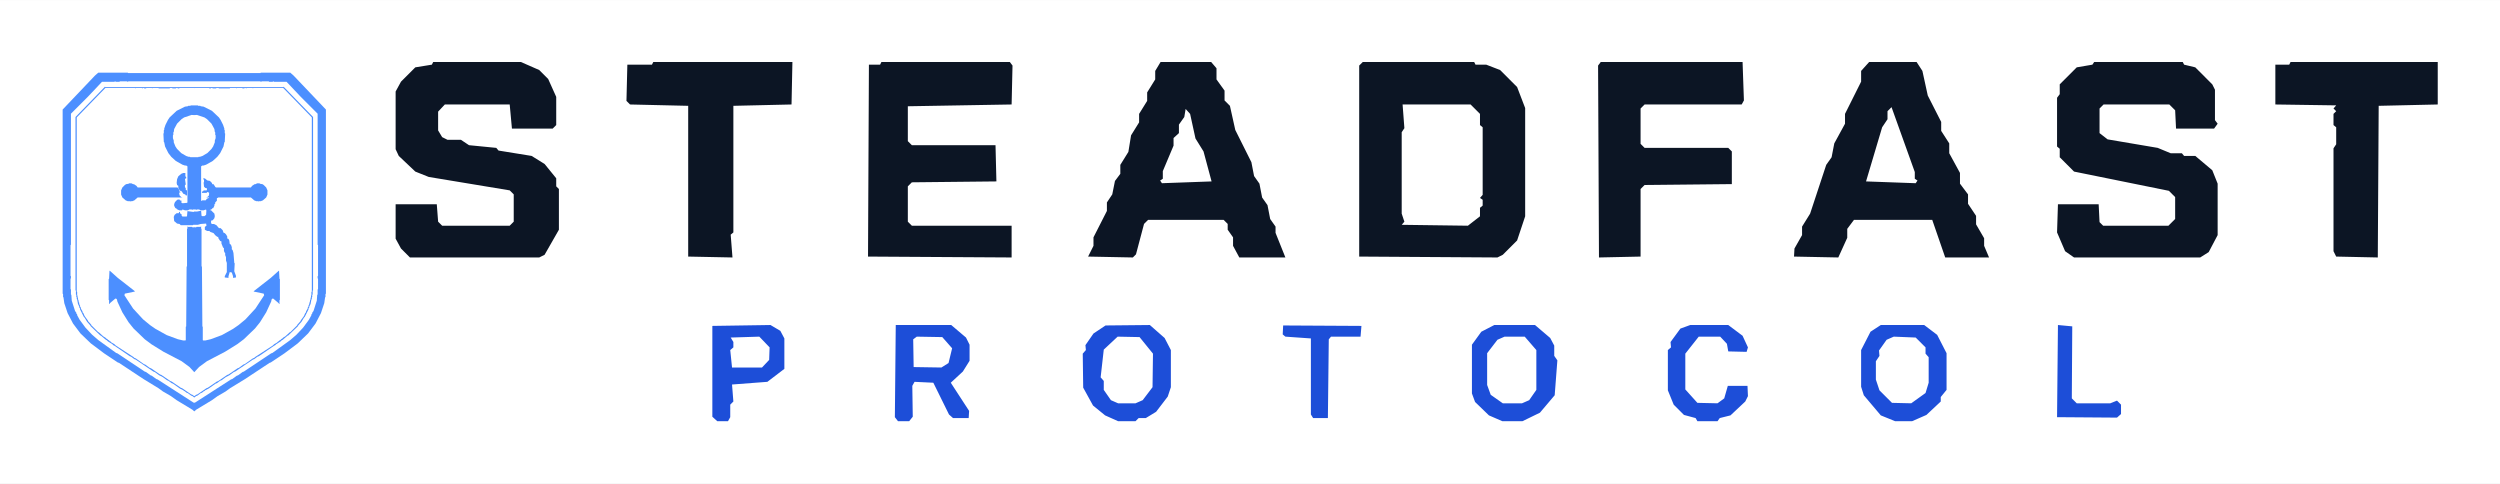
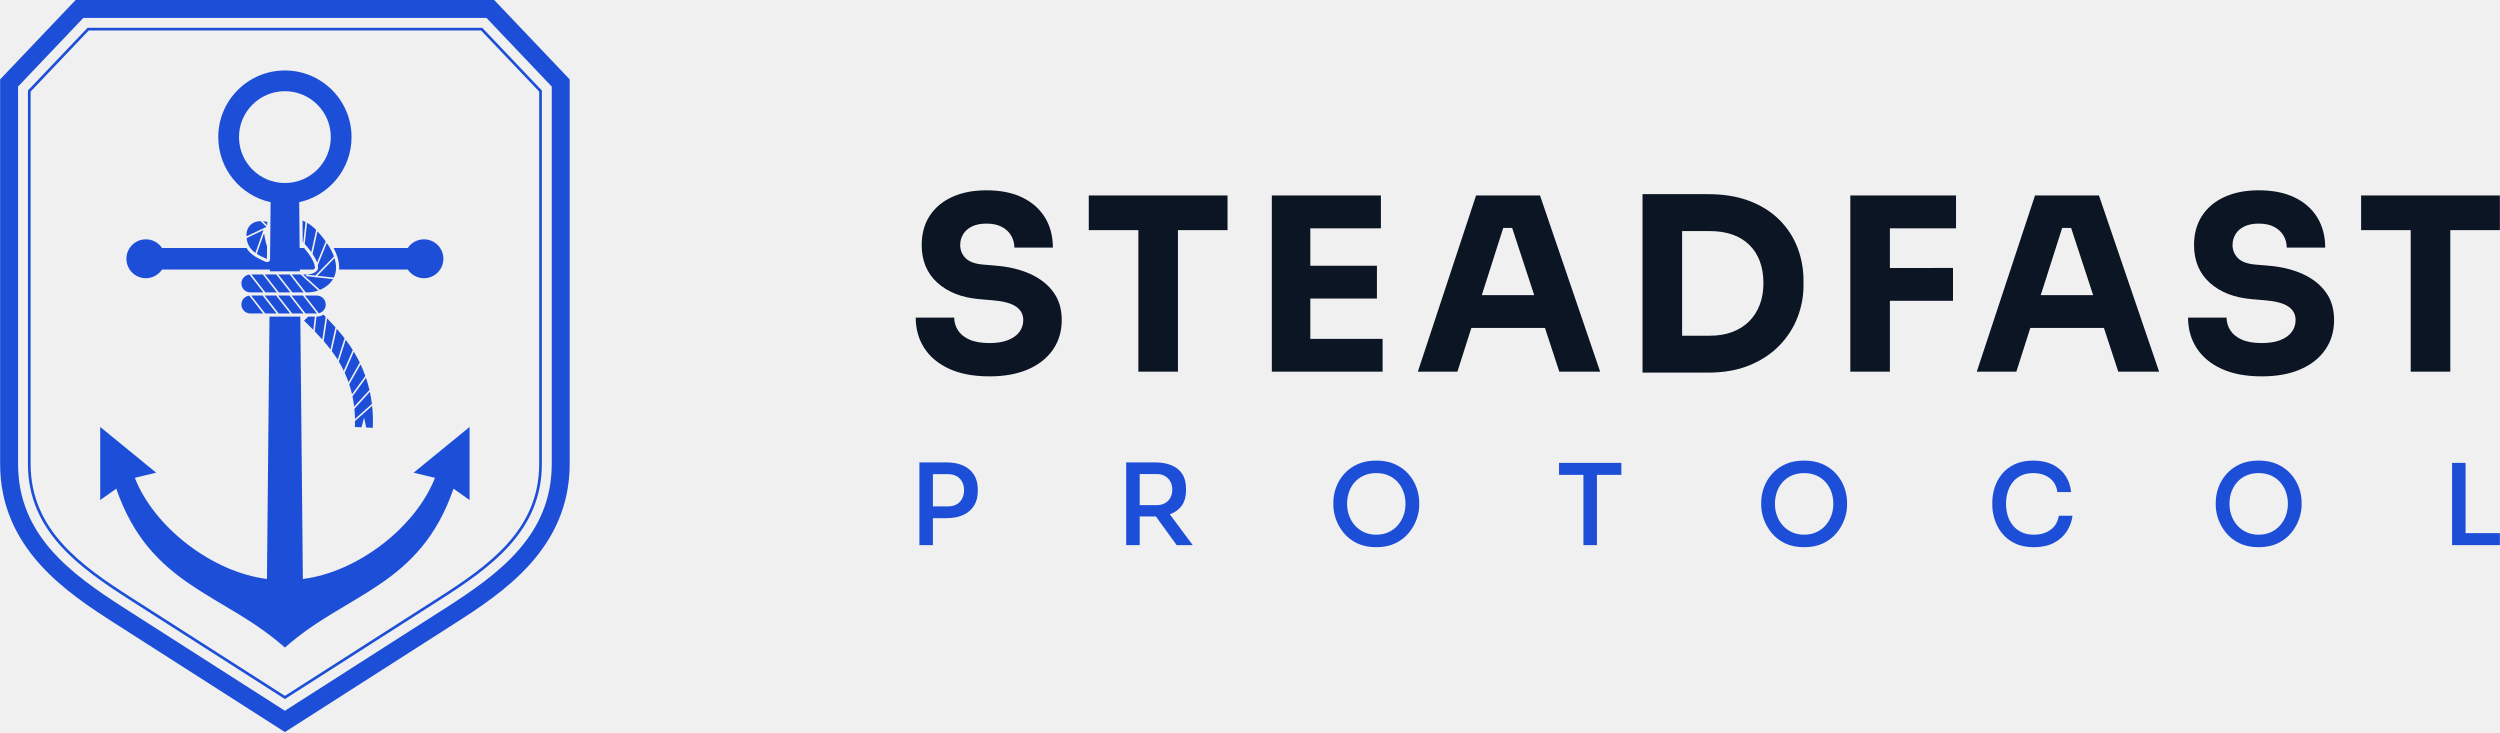
- <svg xmlns="http://www.w3.org/2000/svg" viewBox="0 0 1617.756 312.738" width="1618" height="313">
-   <rect width="100%" height="100%" fill="#FFFFFF" />
-   <g transform="translate(40.000 46.369) scale(0.2682927) translate(-1 -1)">
-     <g id="symmetric-geometry" fill="#4C8FFF">
-       <path d="M 3.00 536.00 L 4.00 537.00 L 4.00 544.00 L 5.00 545.00 L 7.00 559.00 L 15.00 583.00 L 28.00 608.00 L 46.00 632.00 L 71.00 656.00 L 103.00 680.00 L 136.00 702.00 L 139.00 703.00 L 198.00 742.00 L 234.00 764.00 L 245.00 772.00 L 264.00 783.00 L 278.00 793.00 L 316.00 816.00 L 320.50 820.00 L 325.00 816.00 L 363.00 793.00 L 377.00 783.00 L 396.00 772.00 L 407.00 764.00 L 443.00 742.00 L 502.00 703.00 L 505.00 702.00 L 538.00 680.00 L 570.00 656.00 L 595.00 632.00 L 613.00 608.00 L 626.00 583.00 L 634.00 559.00 L 636.00 545.00 L 637.00 544.00 L 637.00 537.00 L 638.00 536.00 L 638.00 92.00 L 560.00 10.00 L 552.00 3.00 L 481.00 3.00 L 480.00 4.00 L 320.50 4.00 L 161.00 4.00 L 160.00 3.00 L 89.00 3.00 L 81.00 10.00 L 3.00 92.00 Z M 319.00 799.00 L 232.00 743.00 L 229.00 742.00 L 218.00 734.00 L 215.00 733.00 L 204.00 725.00 L 201.00 724.00 L 135.00 680.00 L 132.00 679.00 L 89.00 648.00 L 74.00 635.00 L 58.00 618.00 L 44.00 599.00 L 38.00 588.00 L 38.00 586.00 L 36.00 584.00 L 36.00 582.00 L 33.00 578.00 L 25.00 553.00 L 24.00 539.00 L 23.00 538.00 L 23.00 526.00 L 22.00 525.00 L 22.00 500.00 L 23.00 499.00 L 23.00 494.00 L 22.00 493.00 L 22.00 419.00 L 23.00 418.00 L 23.00 102.00 L 64.00 61.00 L 98.00 25.00 L 128.00 25.00 L 129.00 24.00 L 132.00 25.00 L 140.00 25.00 L 141.00 24.00 L 158.00 24.00 L 159.00 25.00 L 162.00 24.00 L 320.50 24.00 L 479.00 24.00 L 482.00 25.00 L 483.00 24.00 L 500.00 24.00 L 501.00 25.00 L 509.00 25.00 L 512.00 24.00 L 513.00 25.00 L 543.00 25.00 L 577.00 61.00 L 618.00 102.00 L 618.00 418.00 L 619.00 419.00 L 619.00 493.00 L 618.00 494.00 L 618.00 499.00 L 619.00 500.00 L 619.00 525.00 L 618.00 526.00 L 618.00 538.00 L 617.00 539.00 L 616.00 553.00 L 608.00 578.00 L 605.00 582.00 L 605.00 584.00 L 603.00 586.00 L 603.00 588.00 L 597.00 599.00 L 583.00 618.00 L 567.00 635.00 L 552.00 648.00 L 509.00 679.00 L 506.00 680.00 L 440.00 724.00 L 437.00 725.00 L 426.00 733.00 L 423.00 734.00 L 412.00 742.00 L 409.00 743.00 L 322.00 799.00 L 320.50 799.00 Z" />
-       <path d="M 35.00 529.00 L 35.00 538.00 L 36.00 539.00 L 36.00 544.00 L 37.00 545.00 L 37.00 549.00 L 38.00 550.00 L 40.00 561.00 L 43.00 567.00 L 43.00 569.00 L 45.00 572.00 L 45.00 574.00 L 54.00 592.00 L 56.00 594.00 L 62.00 604.00 L 70.00 613.00 L 70.00 614.00 L 94.00 637.00 L 95.00 637.00 L 108.00 648.00 L 109.00 648.00 L 112.00 651.00 L 123.00 658.00 L 126.00 661.00 L 127.00 661.00 L 165.00 687.00 L 168.00 688.00 L 176.00 694.00 L 179.00 695.00 L 222.00 724.00 L 225.00 725.00 L 236.00 733.00 L 244.00 737.00 L 255.00 745.00 L 258.00 746.00 L 266.00 752.00 L 269.00 753.00 L 286.00 765.00 L 294.00 769.00 L 296.00 771.00 L 297.00 771.00 L 302.00 775.00 L 305.00 776.00 L 313.00 782.00 L 316.00 783.00 L 320.50 786.60 L 325.00 783.00 L 328.00 782.00 L 336.00 776.00 L 339.00 775.00 L 344.00 771.00 L 345.00 771.00 L 347.00 769.00 L 355.00 765.00 L 372.00 753.00 L 375.00 752.00 L 383.00 746.00 L 386.00 745.00 L 397.00 737.00 L 405.00 733.00 L 416.00 725.00 L 419.00 724.00 L 462.00 695.00 L 465.00 694.00 L 473.00 688.00 L 476.00 687.00 L 514.00 661.00 L 515.00 661.00 L 518.00 658.00 L 529.00 651.00 L 532.00 648.00 L 533.00 648.00 L 546.00 637.00 L 547.00 637.00 L 571.00 614.00 L 571.00 613.00 L 579.00 604.00 L 585.00 594.00 L 587.00 592.00 L 596.00 574.00 L 596.00 572.00 L 598.00 569.00 L 598.00 567.00 L 601.00 561.00 L 603.00 550.00 L 604.00 549.00 L 604.00 545.00 L 605.00 544.00 L 605.00 539.00 L 606.00 538.00 L 606.00 529.00 L 607.00 528.00 L 607.00 110.00 L 536.00 37.00 L 535.00 38.00 L 320.50 38.00 L 106.00 38.00 L 105.00 37.00 L 34.00 110.00 L 34.00 528.00 Z M 320.00 783.00 L 316.00 780.00 L 313.00 779.00 L 291.00 764.00 L 288.00 763.00 L 266.00 748.00 L 263.00 747.00 L 241.00 732.00 L 238.00 731.00 L 216.00 716.00 L 213.00 715.00 L 202.00 707.00 L 199.00 706.00 L 179.00 692.00 L 176.00 691.00 L 174.00 689.00 L 131.00 661.00 L 128.00 658.00 L 121.00 654.00 L 118.00 651.00 L 117.00 651.00 L 114.00 648.00 L 113.00 648.00 L 110.00 645.00 L 109.00 645.00 L 106.00 642.00 L 101.00 639.00 L 90.00 629.00 L 89.00 629.00 L 72.00 612.00 L 72.00 611.00 L 64.00 602.00 L 64.00 601.00 L 56.00 590.00 L 53.00 583.00 L 51.00 581.00 L 51.00 579.00 L 47.00 572.00 L 47.00 570.00 L 45.00 567.00 L 45.00 565.00 L 43.00 561.00 L 43.00 558.00 L 42.00 557.00 L 41.00 551.00 L 40.00 550.00 L 40.00 546.00 L 39.00 545.00 L 39.00 541.00 L 38.00 540.00 L 38.00 532.00 L 37.00 531.00 L 37.00 111.00 L 106.00 40.00 L 178.00 40.00 L 179.00 41.00 L 180.00 40.00 L 194.00 40.00 L 195.00 41.00 L 197.00 40.00 L 199.00 40.00 L 200.00 41.00 L 204.00 41.00 L 205.00 40.00 L 218.00 40.00 L 219.00 41.00 L 220.00 40.00 L 234.00 40.00 L 235.00 41.00 L 261.00 41.00 L 262.00 40.00 L 267.00 40.00 L 268.00 41.00 L 276.00 41.00 L 277.00 40.00 L 280.00 40.00 L 281.00 41.00 L 284.00 41.00 L 285.00 40.00 L 320.00 40.00 L 320.50 40.50 L 321.00 40.00 L 356.00 40.00 L 357.00 41.00 L 360.00 41.00 L 361.00 40.00 L 364.00 40.00 L 365.00 41.00 L 373.00 41.00 L 374.00 40.00 L 379.00 40.00 L 380.00 41.00 L 406.00 41.00 L 407.00 40.00 L 421.00 40.00 L 422.00 41.00 L 423.00 40.00 L 436.00 40.00 L 437.00 41.00 L 441.00 41.00 L 442.00 40.00 L 444.00 40.00 L 446.00 41.00 L 447.00 40.00 L 461.00 40.00 L 462.00 41.00 L 463.00 40.00 L 535.00 40.00 L 604.00 111.00 L 604.00 531.00 L 603.00 532.00 L 603.00 540.00 L 602.00 541.00 L 602.00 545.00 L 601.00 546.00 L 601.00 550.00 L 600.00 551.00 L 599.00 557.00 L 598.00 558.00 L 598.00 561.00 L 596.00 565.00 L 596.00 567.00 L 594.00 570.00 L 594.00 572.00 L 590.00 579.00 L 590.00 581.00 L 588.00 583.00 L 585.00 590.00 L 577.00 601.00 L 577.00 602.00 L 569.00 611.00 L 569.00 612.00 L 552.00 629.00 L 551.00 629.00 L 540.00 639.00 L 535.00 642.00 L 532.00 645.00 L 531.00 645.00 L 528.00 648.00 L 527.00 648.00 L 524.00 651.00 L 523.00 651.00 L 520.00 654.00 L 513.00 658.00 L 510.00 661.00 L 467.00 689.00 L 465.00 691.00 L 462.00 692.00 L 442.00 706.00 L 439.00 707.00 L 428.00 715.00 L 425.00 716.00 L 403.00 731.00 L 400.00 732.00 L 378.00 747.00 L 375.00 748.00 L 353.00 763.00 L 350.00 764.00 L 328.00 779.00 L 325.00 780.00 L 321.00 783.00 L 320.50 783.00 Z" />
-       <path d="M 303.00 380.00 L 303.00 470.00 L 302.00 471.00 L 301.00 615.00 L 300.00 616.00 L 300.00 648.00 L 299.00 649.00 L 294.00 649.00 L 281.00 646.00 L 254.00 636.00 L 227.00 621.00 L 214.00 612.00 L 197.00 598.00 L 173.00 572.00 L 152.00 540.00 L 153.00 536.00 L 177.00 531.00 L 177.00 530.00 L 136.00 498.00 L 117.00 481.00 L 116.00 481.00 L 115.00 500.00 L 114.00 501.00 L 114.00 551.00 L 115.00 552.00 L 115.00 561.00 L 116.00 561.00 L 117.00 559.00 L 130.00 548.00 L 132.00 548.00 L 134.00 550.00 L 135.00 555.00 L 147.00 581.00 L 162.00 605.00 L 174.00 620.00 L 201.00 646.00 L 217.00 658.00 L 246.00 676.00 L 290.00 699.00 L 309.00 713.00 L 320.50 725.46 L 332.00 713.00 L 351.00 699.00 L 395.00 676.00 L 424.00 658.00 L 440.00 646.00 L 467.00 620.00 L 479.00 605.00 L 494.00 581.00 L 506.00 555.00 L 507.00 550.00 L 509.00 548.00 L 511.00 548.00 L 524.00 559.00 L 525.00 561.00 L 526.00 561.00 L 526.00 552.00 L 527.00 551.00 L 527.00 501.00 L 526.00 500.00 L 525.00 481.00 L 524.00 481.00 L 505.00 498.00 L 464.00 530.00 L 464.00 531.00 L 488.00 536.00 L 489.00 540.00 L 468.00 572.00 L 444.00 598.00 L 427.00 612.00 L 414.00 621.00 L 387.00 636.00 L 360.00 646.00 L 347.00 649.00 L 342.00 649.00 L 341.00 648.00 L 341.00 616.00 L 340.00 615.00 L 339.00 471.00 L 338.00 470.00 L 338.00 380.00 L 337.00 379.00 L 337.00 373.00 L 336.00 375.00 L 326.00 375.00 L 325.00 376.00 L 321.00 376.00 L 320.50 375.00 L 320.00 376.00 L 316.00 376.00 L 315.00 375.00 L 305.00 375.00 L 304.00 373.00 L 304.00 379.00 Z" />
-       <path d="M 497.00 287.00 L 494.00 280.00 L 488.00 274.00 L 485.00 272.00 L 479.00 271.00 L 478.00 270.00 L 472.00 270.00 L 468.00 272.00 L 466.00 272.00 L 460.00 276.00 L 457.00 280.00 L 361.00 280.00 L 359.00 282.00 L 356.00 288.00 L 356.00 290.00 L 354.00 291.00 L 354.00 292.00 L 356.00 292.00 L 357.00 293.00 L 356.00 299.00 L 352.00 303.00 L 349.00 304.00 L 457.00 304.00 L 465.00 311.00 L 470.00 313.00 L 474.00 313.00 L 475.00 314.00 L 476.00 313.00 L 481.00 313.00 L 486.00 311.00 L 494.00 304.00 L 497.00 297.00 Z M 147.00 304.00 L 155.00 311.00 L 160.00 313.00 L 165.00 313.00 L 166.00 314.00 L 167.00 313.00 L 171.00 313.00 L 176.00 311.00 L 184.00 304.00 L 292.00 304.00 L 289.00 303.00 L 285.00 299.00 L 284.00 293.00 L 285.00 292.00 L 287.00 292.00 L 287.00 291.00 L 285.00 290.00 L 285.00 288.00 L 282.00 282.00 L 280.00 280.00 L 184.00 280.00 L 181.00 276.00 L 175.00 272.00 L 173.00 272.00 L 169.00 270.00 L 163.00 270.00 L 162.00 271.00 L 156.00 272.00 L 153.00 274.00 L 147.00 280.00 L 144.00 287.00 L 144.00 297.00 Z" />
-       <path d="M 306.00 83.00 L 305.00 84.00 L 298.00 85.00 L 278.00 95.00 L 261.00 111.00 L 257.00 117.00 L 251.00 129.00 L 248.00 138.00 L 248.00 141.00 L 247.00 142.00 L 247.00 149.00 L 246.00 150.00 L 247.00 170.00 L 248.00 171.00 L 250.00 181.00 L 258.00 197.00 L 265.00 206.00 L 276.00 216.00 L 292.00 225.00 L 298.00 227.00 L 301.00 227.00 L 304.00 229.00 L 304.00 316.00 L 303.00 317.00 L 292.00 318.00 L 289.00 316.00 L 290.00 312.00 L 286.00 311.00 L 285.00 309.00 L 281.00 309.00 L 279.00 310.00 L 274.00 315.00 L 272.00 320.00 L 272.00 324.00 L 275.00 330.00 L 277.00 330.00 L 278.00 332.00 L 284.00 335.00 L 291.00 335.00 L 292.00 333.00 L 298.00 335.00 L 305.00 335.00 L 309.00 333.00 L 314.00 333.00 L 316.00 334.00 L 317.00 333.00 L 320.50 333.00 L 324.00 333.00 L 325.00 334.00 L 327.00 333.00 L 332.00 333.00 L 336.00 335.00 L 343.00 335.00 L 349.00 333.00 L 350.00 335.00 L 357.00 335.00 L 363.00 332.00 L 364.00 330.00 L 366.00 330.00 L 369.00 324.00 L 369.00 320.00 L 367.00 315.00 L 362.00 310.00 L 360.00 309.00 L 356.00 309.00 L 355.00 311.00 L 351.00 312.00 L 352.00 316.00 L 349.00 318.00 L 338.00 317.00 L 337.00 316.00 L 337.00 229.00 L 340.00 227.00 L 343.00 227.00 L 349.00 225.00 L 365.00 216.00 L 376.00 206.00 L 383.00 197.00 L 391.00 181.00 L 393.00 171.00 L 394.00 170.00 L 395.00 150.00 L 394.00 149.00 L 394.00 142.00 L 393.00 141.00 L 393.00 138.00 L 390.00 129.00 L 384.00 117.00 L 380.00 111.00 L 363.00 95.00 L 343.00 85.00 L 336.00 84.00 L 335.00 83.00 L 330.00 83.00 L 329.00 82.00 L 320.50 82.00 L 312.00 82.00 L 311.00 83.00 Z M 311.00 207.00 L 310.00 206.00 L 307.00 206.00 L 301.00 204.00 L 289.00 197.00 L 279.00 187.00 L 275.00 181.00 L 271.00 171.00 L 271.00 167.00 L 269.00 161.00 L 269.00 154.00 L 270.00 153.00 L 270.00 147.00 L 271.00 146.00 L 272.00 139.00 L 279.00 126.00 L 290.00 115.00 L 296.00 111.00 L 314.00 105.00 L 320.50 105.36 L 327.00 105.00 L 345.00 111.00 L 351.00 115.00 L 362.00 126.00 L 369.00 139.00 L 370.00 146.00 L 371.00 147.00 L 371.00 153.00 L 372.00 154.00 L 372.00 161.00 L 370.00 167.00 L 370.00 171.00 L 366.00 181.00 L 362.00 187.00 L 352.00 197.00 L 340.00 204.00 L 334.00 206.00 L 331.00 206.00 L 330.00 207.00 L 320.50 207.00 Z" />
-     </g>
-     <g id="rope" fill="#4C8FFF">
-       <path d="M 342.00 258.00 L 342.00 260.00 L 344.00 261.00 L 344.00 267.00 L 343.00 268.00 L 344.00 278.00 L 347.00 281.00 L 351.00 282.00 L 351.00 286.00 L 350.00 287.00 L 343.00 287.00 L 342.00 289.00 L 339.00 290.00 L 339.00 293.00 L 350.00 293.00 L 352.00 291.00 L 356.00 291.00 L 357.00 292.00 L 356.00 305.00 L 351.00 307.00 L 348.00 311.00 L 340.00 311.00 L 336.00 313.00 L 324.00 314.00 L 323.00 318.00 L 325.00 318.00 L 331.00 324.00 L 339.00 329.00 L 349.00 330.00 L 350.00 331.00 L 349.00 346.00 L 345.00 349.00 L 339.00 349.00 L 338.00 348.00 L 337.00 336.00 L 327.00 338.00 L 320.00 338.00 L 319.00 339.00 L 304.00 337.00 L 303.00 349.00 L 302.00 350.00 L 292.00 350.00 L 290.00 348.00 L 290.00 345.00 L 286.00 342.00 L 286.00 339.00 L 284.00 339.00 L 283.00 342.00 L 278.00 342.00 L 273.00 346.00 L 271.00 351.00 L 272.00 361.00 L 279.00 367.00 L 285.00 368.00 L 288.00 371.00 L 317.00 371.00 L 318.00 370.00 L 329.00 370.00 L 336.00 368.00 L 349.00 367.00 L 350.00 372.00 L 346.00 375.00 L 346.00 382.00 L 352.00 385.00 L 357.00 385.00 L 359.00 387.00 L 367.00 390.00 L 371.00 395.00 L 376.00 399.00 L 378.00 399.00 L 379.00 403.00 L 383.00 409.00 L 386.00 410.00 L 386.00 415.00 L 390.00 425.00 L 392.00 426.00 L 392.00 432.00 L 393.00 436.00 L 395.00 438.00 L 395.00 443.00 L 397.00 448.00 L 397.00 456.00 L 399.00 462.00 L 399.00 484.00 L 394.00 494.00 L 394.00 497.00 L 403.00 498.00 L 403.00 494.00 L 406.00 484.00 L 411.00 485.00 L 414.00 494.00 L 414.00 498.00 L 421.00 497.00 L 421.00 493.00 L 417.00 482.00 L 418.00 463.00 L 417.00 462.00 L 415.00 438.00 L 413.00 431.00 L 411.00 429.00 L 411.00 424.00 L 409.00 418.00 L 406.00 416.00 L 405.00 408.00 L 403.00 404.00 L 400.00 403.00 L 400.00 398.00 L 397.00 393.00 L 394.00 390.00 L 391.00 389.00 L 389.00 383.00 L 384.00 378.00 L 380.00 378.00 L 374.00 371.00 L 368.00 368.00 L 363.00 368.00 L 361.00 366.00 L 361.00 360.00 L 365.00 359.00 L 369.00 354.00 L 370.00 349.00 L 369.00 343.00 L 361.00 335.00 L 354.00 334.00 L 352.00 332.00 L 352.00 328.00 L 355.00 324.00 L 363.00 324.00 L 371.00 319.00 L 371.00 316.00 L 375.00 312.00 L 375.00 306.00 L 378.00 304.00 L 378.00 292.00 L 374.00 288.00 L 374.00 283.00 L 367.00 272.00 L 364.00 272.00 L 363.00 269.00 L 358.00 264.00 L 352.00 263.00 L 346.00 258.00 Z M 294.00 245.00 L 289.00 247.00 L 282.00 253.00 L 279.00 260.00 L 278.00 269.00 L 279.00 274.00 L 282.00 276.00 L 282.00 281.00 L 284.00 285.00 L 288.00 289.00 L 290.00 289.00 L 294.00 295.00 L 299.00 297.00 L 300.00 299.00 L 303.00 299.00 L 303.00 287.00 L 300.00 286.00 L 300.00 282.00 L 298.00 279.00 L 298.00 274.00 L 300.00 273.00 L 298.00 259.00 L 301.00 258.00 L 301.00 255.00 L 299.00 253.00 L 299.00 245.00 Z" />
-     </g>
+ <svg xmlns="http://www.w3.org/2000/svg" viewBox="3.00 3.50 2786.92 816.16" width="409.8" height="120" role="img" aria-label="Steadfast Protocol">
+   <g id="emblem" fill="#1D4ED8">
+     <path d="M87.18 3.5H553.82L638 92V520.64C638 615.29 563.3 664.38 509.66 698.69L320.5 819.66L131.34 698.69C77.7 664.38 3 615.29 3 520.64V92ZM95.76 23.5 23 99.99V520.64C23 600.23 81.57 643.12 142.12 681.84L320.5 795.92L498.88 681.84C559.43 643.12 618 600.23 618 520.64V99.99L545.24 23.5ZM100.48 34.5H540.52L607 104.39V520.64C607 595.71 549.97 636.12 492.96 672.57L320.5 782.86L148.04 672.57C91.03 636.12 34 595.71 34 520.64V104.39ZM101.76 37.5 37 105.59V520.64C37 594.41 93.61 634.2 149.66 670.05L320.5 779.3L491.34 670.05C547.39 634.2 604 594.41 604 520.64V105.59L539.24 37.5ZM337.68 356.5 340.52 649C402.25 641.18 466.62 590.75 487.8 536.2L464 530.5L526.4 479.5V561L508.5 548.3C470.72 657.8 389.22 664.25 320.5 725.46C251.78 664.25 170.28 657.8 132.5 548.3L114.6 561V479.5L177 530.5L153.2 536.2C174.38 590.75 238.75 641.18 300.48 649L303.32 356.5ZM394.79 156.35C394.79 191.91 369.81 221.63 336.44 228.93L336.94 280H341.91Q346.83 285.74 349.88 290.82L350.4 291.72Q353.91 297.95 354 302Q354 302.85 352.59 303.85Q352.48 303.92 352.37 304H337.17L337.19 306H303.81L303.83 304H183.52C179.63 309.83 173 313.67 165.47 313.67C153.5 313.67 143.8 303.97 143.8 292C143.8 280.03 153.5 270.33 165.47 270.33C173 270.33 179.63 274.17 183.52 280H277.7Q280.97 285.55 287.31 289.47Q291.9 292.39 299.09 295.4Q299.73 295.67 300.41 295.68Q303.91 295.71 303.95 292.22L303.95 292.21L304.06 280L304.56 228.93C271.19 221.63 246.21 191.91 246.21 156.35C246.21 115.32 279.47 82.06 320.5 82.06C361.53 82.06 394.79 115.32 394.79 156.35ZM371.68 156.35C371.68 128.08 348.77 105.17 320.5 105.17C292.23 105.17 269.32 128.08 269.32 156.35C269.32 184.62 292.23 207.53 320.5 207.53C348.77 207.53 371.68 184.62 371.68 156.35ZM380.94 304Q381 303.01 381 302Q380.99 295.63 378.69 288.87Q377.22 284.55 374.78 280H457.48C461.37 274.17 468 270.33 475.53 270.33C487.5 270.33 497.2 280.03 497.2 292C497.2 303.97 487.5 313.67 475.53 313.67C468 313.67 461.37 309.83 457.48 304Z" />
+     <path d="M367.25 274.4C368.24 275.85 369.2 277.33 370.1 278.84C372.09 282.19 373.87 285.75 375.18 289.45L354.44 310.69L344.32 309.57L344.12 311.36L354.03 312.46L354.65 313.06L355.12 312.58L374.14 314.68Q371.32 319.39 366.14 323.04Q363.03 325.24 359.58 326.69L340.68 309.5H345Q350.65 309.5 354.61 306.71Q357.5 304.66 357.5 302C357.48 301.02 357.36 300.05 357.17 299.09ZM296.5 329.5H282C276.48 329.5 272 325.02 272 319.5C272 314.34 275.9 310.1 280.92 309.56ZM280.7 333.08 296.26 353H282C276.48 353 272 348.52 272 343C272 337.92 275.79 333.72 280.7 333.08ZM417.75 455.95Q419.04 467.91 418.49 480.44L411.15 480.12L408.77 469L405.87 479.88L398.51 479.56Q398.66 476.22 398.65 472.94ZM342.88 333H356C361.52 333 366 337.48 366 343C366 347.73 362.71 351.7 358.3 352.73ZM410.89 424.71Q413.15 431.37 414.74 438.23L397.71 456.89Q397.03 451.08 395.84 445.43ZM367.56 358.41Q372.49 363.5 376.85 368.41L371.33 393.06Q367.85 388.54 363.74 383.79ZM404.87 409.72Q407.84 416.08 410.17 422.64L395.32 443.08Q394.02 437.45 392.22 431.99ZM388.32 382.37Q392.71 388.19 396.19 393.73L386.14 416.9Q383.88 412.19 381.21 407.6Q380.92 407.09 380.61 406.58ZM298.55 353 282.92 333H295.68L311.31 353ZM311.54 329.5H298.78L283.16 309.5H295.91ZM297.97 333H310.71L326.34 353H313.59ZM326.53 329.5H313.82L298.2 309.5H310.9ZM327.91 333H340.6L356.22 353C356.15 353 356.07 353 356 353H343.54ZM341.49 329.5H328.81L313.18 309.5H325.86ZM397.34 395.6Q397.93 396.57 398.5 397.54Q401.43 402.57 403.93 407.74L391.45 429.71Q389.55 424.31 387.16 419.07ZM356.82 261.39C360.09 264.97 363.2 268.7 366.02 272.64L356.38 296.26C355.63 294.08 354.56 291.98 353.45 290C353.27 289.69 353.1 289.38 352.92 289.08C352.41 288.22 351.87 287.38 351.32 286.55ZM378.32 370.09Q383.01 375.46 386.99 380.62L379.37 404.55Q376.45 399.88 372.76 394.94ZM313 333H325.63L341.25 353H328.62ZM357.7 327.42Q351.81 329.5 345 329.5H343.77L328.15 309.5H338ZM415.23 440.37Q416.66 446.98 417.49 453.76L398.63 470.55Q398.53 464.84 397.98 459.27ZM342.59 275.47 345.22 251.95C348.94 254.07 352.39 256.65 355.33 259.78L349.92 284.51C347.67 281.35 345.19 278.35 342.59 275.47ZM375.82 291.37C376.87 294.81 377.5 298.37 377.5 302Q377.5 308.02 375.07 312.98L356.71 310.94ZM277.83 268.9 296.55 260.02 287.61 285.47C281.95 281.46 278.47 275.97 277.83 268.9ZM353.8 372.95 355.66 356.5H356Q360.2 356.5 363.48 354.27Q364.75 355.54 365.98 356.79L362.19 382.02Q358.27 377.58 353.8 372.95ZM293.34 250 299.93 256.43 277.68 266.98C277.31 259.84 280.39 253.48 287.58 250.97C289.48 250.3 291.4 250.02 293.34 250ZM289.15 286.49 297.01 264.15C297.07 264.24 297.13 264.32 297.19 264.4C297.58 264.94 297.94 265.43 297.71 266.54C298.55 269.96 299.02 273.49 300.14 276.83C300.26 277.18 300.39 277.53 300.52 277.88L300.57 279.52L300.45 292.18C296.56 290.55 292.75 288.78 289.19 286.51ZM346.46 356.5H353.85L352.18 371.28Q349.7 368.75 347.06 366.16Q343.45 362.61 341.87 361.01ZM340.37 273.05 340.14 249.4C341.28 249.9 342.41 250.44 343.51 251.02L340.97 273.71C340.91 273.64 340.84 273.57 340.78 273.5C340.64 273.35 340.51 273.2 340.37 273.05ZM300.85 250.8 300.81 254.77 296.02 250.1C297.63 250.24 299.24 250.5 300.85 250.8Z" />
  </g>
-   <g transform="translate(256.013 40.000) scale(1.73685)">
-     <path d="M 294.333 17.500 L 296.000 19.333 L 298.000 28.500 L 301.000 33.333 L 304.000 44.500 L 285.500 45.167 L 284.833 44.167 L 285.833 43.500 L 285.833 40.667 L 289.833 31.167 L 289.833 28.333 L 291.833 26.500 L 291.833 23.333 L 293.833 20.500 Z M 557.333 16.833 L 566.000 41.000 L 566.000 43.500 L 567.000 44.167 L 566.333 45.167 L 547.833 44.500 L 553.833 24.333 L 555.833 21.333 L 555.833 18.333 Z M 375.167 15.833 L 400.500 15.833 L 404.000 19.333 L 404.000 23.500 L 405.000 24.333 L 405.000 49.500 L 404.000 50.667 L 405.000 51.333 L 405.000 53.500 L 404.000 54.333 L 404.000 57.500 L 399.500 61.000 L 374.833 60.667 L 375.833 59.500 L 374.833 56.500 L 374.833 26.167 L 375.833 24.667 Z M 700.333 1.000 L 700.333 15.833 L 723.000 16.167 L 722.000 17.333 L 723.000 18.333 L 722.000 19.333 L 722.000 23.500 L 723.000 24.333 L 723.000 30.667 L 722.000 32.167 L 722.000 70.500 L 723.000 72.500 L 738.500 72.833 L 738.833 16.333 L 760.833 15.833 L 760.833 0.000 L 706.000 0.000 L 705.500 1.000 Z M 626.333 2.000 L 620.000 8.333 L 620.000 12.000 L 619.000 13.333 L 619.000 31.500 L 620.000 32.333 L 620.000 35.500 L 625.333 40.833 L 660.667 48.000 L 663.000 50.333 L 663.000 58.500 L 660.500 61.000 L 636.167 61.000 L 634.833 59.667 L 634.500 53.000 L 619.333 53.000 L 619.000 63.500 L 622.000 70.500 L 625.333 72.833 L 672.333 72.833 L 675.500 70.833 L 678.833 64.500 L 678.833 45.333 L 676.833 40.333 L 670.500 35.000 L 666.333 35.000 L 665.500 34.000 L 661.333 34.000 L 656.500 32.000 L 637.833 28.833 L 634.833 26.500 L 634.833 17.333 L 636.333 15.833 L 660.833 15.833 L 663.000 18.000 L 663.333 24.833 L 677.500 24.833 L 678.833 23.000 L 677.833 21.667 L 677.833 10.333 L 676.833 8.333 L 670.500 2.000 L 666.333 1.000 L 665.833 0.000 L 632.833 0.000 L 632.167 1.000 Z M 549.000 0.000 L 546.000 3.333 L 546.000 7.333 L 540.000 19.333 L 540.000 23.000 L 536.000 30.333 L 535.000 35.500 L 533.000 38.333 L 527.000 56.500 L 524.000 61.333 L 524.000 64.500 L 521.167 69.500 L 521.000 72.500 L 537.500 72.833 L 540.833 65.500 L 540.833 62.167 L 543.333 58.833 L 572.500 58.833 L 577.333 72.833 L 593.667 72.833 L 591.833 68.500 L 591.833 65.667 L 588.833 60.500 L 588.833 57.333 L 585.833 52.833 L 585.833 49.333 L 582.833 45.333 L 582.833 41.333 L 578.833 34.000 L 578.833 30.333 L 575.833 25.667 L 575.833 22.333 L 570.833 12.500 L 568.833 3.333 L 566.667 0.000 Z M 501.833 0.000 L 449.000 0.000 L 448.000 1.333 L 448.333 72.833 L 463.833 72.500 L 463.833 47.333 L 465.333 45.833 L 497.833 45.500 L 497.833 33.333 L 496.500 32.000 L 465.333 32.000 L 463.833 30.500 L 463.833 17.333 L 465.333 15.833 L 501.500 15.833 L 502.333 14.333 Z M 360.333 0.000 L 359.000 1.333 L 359.000 72.500 L 410.500 72.833 L 412.500 71.833 L 417.833 66.500 L 420.833 57.500 L 420.833 17.167 L 417.833 9.333 L 411.500 3.000 L 406.333 1.000 L 402.333 1.000 L 401.833 0.000 Z M 285.000 0.000 L 283.000 3.333 L 283.000 6.500 L 280.000 11.333 L 280.000 14.500 L 277.000 19.333 L 277.000 22.500 L 274.000 27.333 L 273.000 33.500 L 270.000 38.333 L 270.000 41.667 L 268.000 44.333 L 267.000 49.333 L 265.000 52.333 L 265.000 55.500 L 260.000 65.333 L 260.000 68.500 L 258.000 72.500 L 274.667 72.833 L 275.833 71.667 L 278.833 60.333 L 280.333 58.833 L 308.500 58.833 L 310.000 60.333 L 310.000 62.500 L 312.000 65.333 L 312.000 68.500 L 314.333 72.833 L 331.500 72.833 L 327.833 63.667 L 327.833 61.333 L 325.833 58.500 L 324.833 53.333 L 322.833 50.500 L 321.833 45.333 L 319.833 42.500 L 318.833 37.333 L 312.833 25.333 L 310.833 16.333 L 308.833 14.333 L 308.833 10.667 L 305.833 6.500 L 305.833 2.333 L 303.833 0.000 Z M 176.333 1.000 L 176.000 72.500 L 229.500 72.833 L 229.500 61.000 L 192.333 61.000 L 190.833 59.500 L 190.833 46.333 L 192.333 44.833 L 223.833 44.500 L 223.500 31.000 L 192.333 31.000 L 190.833 29.500 L 190.833 16.500 L 229.500 15.833 L 229.833 1.333 L 228.833 0.000 L 181.000 0.000 L 180.500 1.000 Z M 86.333 1.000 L 86.000 14.500 L 87.333 15.833 L 109.000 16.333 L 109.000 72.500 L 125.500 72.833 L 124.833 64.333 L 125.833 63.500 L 125.833 16.333 L 147.500 15.833 L 147.833 0.000 L 96.000 0.000 L 95.500 1.000 Z M 7.333 2.000 L 2.000 7.333 L 0.000 11.000 L 0.000 32.500 L 1.167 35.000 L 7.333 40.833 L 12.333 42.833 L 42.500 47.833 L 44.000 49.333 L 44.000 59.500 L 42.500 61.000 L 17.333 61.000 L 15.833 59.500 L 15.333 53.000 L 0.000 53.000 L 0.000 65.833 L 2.000 69.500 L 5.333 72.833 L 53.500 72.833 L 55.500 71.833 L 60.833 62.500 L 60.833 47.333 L 59.833 46.333 L 59.833 43.333 L 55.500 38.000 L 50.667 35.000 L 38.333 33.000 L 37.500 32.000 L 27.333 31.000 L 24.333 29.000 L 19.333 29.000 L 17.333 28.000 L 15.833 25.500 L 15.833 18.500 L 18.333 15.833 L 42.500 15.833 L 43.333 24.833 L 58.500 24.833 L 59.833 23.500 L 59.833 13.000 L 56.833 6.333 L 53.500 3.000 L 46.667 0.000 L 14.000 0.000 L 13.500 1.000 Z" fill="#0C1524" fill-rule="evenodd" />
-     <path d="M 558.167 102.333 L 566.333 102.667 L 570.000 106.333 L 570.000 108.667 L 571.167 110.000 L 571.167 119.500 L 570.000 123.333 L 564.667 127.167 L 557.500 127.000 L 552.833 122.333 L 551.500 118.333 L 551.500 111.500 L 552.833 109.500 L 552.667 107.500 L 555.500 103.500 Z M 413.167 102.333 L 420.667 102.333 L 425.000 107.333 L 425.000 122.167 L 422.333 126.000 L 419.667 127.167 L 412.500 127.167 L 408.000 124.000 L 406.667 120.333 L 406.667 108.500 L 410.500 103.500 Z M 269.000 102.333 L 277.167 102.500 L 282.167 108.667 L 282.000 121.167 L 278.333 126.000 L 275.667 127.167 L 269.167 127.167 L 266.500 126.000 L 263.833 122.167 L 263.833 118.833 L 262.667 117.500 L 263.833 107.167 Z M 192.833 103.333 L 194.167 102.333 L 203.667 102.500 L 207.333 106.667 L 206.000 112.167 L 203.333 113.833 L 193.000 113.667 Z M 124.833 102.667 L 135.500 102.333 L 139.333 106.333 L 139.167 111.000 L 136.500 113.833 L 125.333 113.833 L 124.667 107.333 L 125.833 106.333 L 125.833 104.333 Z M 619.333 98.000 L 619.000 132.333 L 641.333 132.500 L 642.833 131.167 L 642.833 127.667 L 641.333 126.167 L 638.833 127.167 L 626.333 127.167 L 624.500 125.333 L 624.667 98.500 Z M 553.333 98.000 L 549.500 100.500 L 546.000 107.333 L 546.000 121.000 L 547.000 124.167 L 553.333 131.667 L 558.667 133.833 L 565.000 133.833 L 570.333 131.500 L 575.667 126.500 L 575.667 124.833 L 577.833 122.167 L 577.833 108.500 L 574.333 101.667 L 569.500 98.000 Z M 482.333 98.000 L 478.667 99.333 L 475.000 104.333 L 475.167 106.333 L 474.000 107.333 L 474.000 122.333 L 476.167 127.667 L 480.000 131.500 L 484.333 132.667 L 485.000 133.833 L 492.500 133.833 L 493.333 132.667 L 497.333 131.667 L 502.833 126.500 L 503.833 124.500 L 503.667 120.667 L 496.333 120.667 L 495.000 125.333 L 492.500 127.167 L 485.000 127.000 L 480.500 122.000 L 480.500 108.667 L 485.500 102.333 L 493.500 102.333 L 496.000 105.000 L 496.500 107.833 L 503.333 108.000 L 503.833 106.333 L 501.833 102.000 L 496.500 98.000 Z M 409.333 98.000 L 404.500 100.500 L 401.000 105.333 L 401.000 123.500 L 402.167 126.667 L 407.333 131.667 L 412.333 133.833 L 419.833 133.833 L 426.333 130.667 L 431.833 124.167 L 432.833 111.167 L 431.667 109.500 L 431.667 105.667 L 430.167 102.833 L 424.500 98.000 Z M 330.667 98.167 L 330.500 101.500 L 331.500 102.333 L 341.000 103.000 L 341.000 131.333 L 341.833 132.667 L 347.333 132.667 L 347.667 103.333 L 348.500 102.333 L 359.500 102.333 L 359.833 98.333 Z M 264.500 98.167 L 260.000 101.167 L 257.000 105.500 L 257.167 107.333 L 256.000 108.667 L 256.167 121.333 L 259.833 128.000 L 264.333 131.667 L 269.167 133.833 L 275.667 133.833 L 276.833 132.667 L 279.500 132.667 L 283.333 130.333 L 287.667 124.667 L 288.833 121.167 L 288.833 107.333 L 286.500 102.833 L 281.000 98.000 Z M 186.333 98.000 L 186.000 132.333 L 187.167 133.833 L 191.333 133.833 L 192.667 132.167 L 192.500 120.667 L 193.333 119.167 L 200.333 119.500 L 206.167 131.333 L 207.667 132.667 L 213.500 132.667 L 213.667 130.000 L 206.833 119.500 L 211.333 115.333 L 213.833 111.333 L 213.833 105.333 L 212.500 102.667 L 207.000 98.000 Z M 139.667 98.000 L 118.000 98.333 L 118.000 132.167 L 119.833 133.833 L 123.833 133.833 L 124.667 132.333 L 124.667 127.667 L 125.833 126.500 L 125.333 120.167 L 138.500 119.167 L 144.833 114.333 L 144.833 103.000 L 143.333 100.167 Z" fill="#1D4ED8" fill-rule="evenodd" />
+   <g id="wordmark">
+     <path fill="#0C1524" d="M1834.07 418.93V219.96H1906.99Q1933.63 219.96 1953.57 227.66Q1973.52 235.37 1986.87 248.82Q2000.22 262.27 2006.88 279.66Q2013.54 297.05 2013.54 316.22V322.14Q2013.54 339.96 2006.88 357.29Q2000.22 374.61 1986.87 388.5Q1973.52 402.39 1953.57 410.66Q1933.63 418.93 1906.99 418.93ZM2206.73 417.86 2271.64 221.44H2342.94L2410 417.86H2364.47L2348.47 369.09H2266.4L2250.85 417.86ZM1583.57 417.86 1648.49 221.44H1719.79L1786.85 417.86H1741.31L1725.31 369.09H1643.25L1627.7 417.86ZM1106.05 423.1Q1079.35 423.1 1061.02 414.63Q1042.69 406.15 1033.24 391.39Q1023.79 376.62 1023.79 357.59H1066.7Q1066.7 365.05 1070.81 371.61Q1074.91 378.17 1083.55 382.07Q1092.2 385.97 1106.05 385.97Q1118.36 385.97 1126.74 382.64Q1135.11 379.31 1139.38 373.56Q1143.66 367.81 1143.66 360.28Q1143.66 350.79 1135.58 345.28Q1127.51 339.76 1109.55 338.28L1094.62 337Q1065.29 334.45 1047.87 318.64Q1030.45 302.83 1030.45 276.73Q1030.45 257.7 1039.39 244.04Q1048.34 230.39 1064.55 223.02Q1080.76 215.66 1102.69 215.66Q1125.96 215.66 1142.48 223.59Q1158.99 231.53 1167.84 245.93Q1176.68 260.32 1176.68 279.56H1133.77Q1133.77 272.36 1130.24 266.24Q1126.7 260.12 1119.81 256.45Q1112.92 252.79 1102.69 252.79Q1093 252.79 1086.48 255.98Q1079.95 259.18 1076.66 264.66Q1073.36 270.14 1073.36 276.73Q1073.36 285.08 1079.28 291.2Q1085.2 297.32 1098.79 298.46L1113.72 299.74Q1135.31 301.56 1151.69 309.02Q1168.07 316.49 1177.32 329.24Q1186.57 341.98 1186.57 360.28Q1186.57 379.11 1176.78 393.31Q1167 407.5 1149 415.3Q1131.01 423.1 1106.05 423.1ZM2524.56 423.1Q2497.85 423.1 2479.52 414.63Q2461.19 406.15 2451.74 391.39Q2442.29 376.62 2442.29 357.59H2485.21Q2485.21 365.05 2489.31 371.61Q2493.41 378.17 2502.06 382.07Q2510.7 385.97 2524.56 385.97Q2536.87 385.97 2545.24 382.64Q2553.62 379.31 2557.89 373.56Q2562.16 367.81 2562.16 360.28Q2562.16 350.79 2554.09 345.28Q2546.02 339.76 2528.06 338.28L2513.12 337Q2483.79 334.45 2466.37 318.64Q2448.95 302.83 2448.95 276.73Q2448.95 257.7 2457.9 244.04Q2466.84 230.39 2483.05 223.02Q2499.27 215.66 2521.19 215.66Q2544.47 215.66 2560.98 223.59Q2577.5 231.53 2586.34 245.93Q2595.19 260.32 2595.19 279.56H2552.27Q2552.27 272.36 2548.74 266.24Q2545.21 260.12 2538.31 256.45Q2531.42 252.79 2521.19 252.79Q2511.51 252.79 2504.98 255.98Q2498.46 259.18 2495.16 264.66Q2491.87 270.14 2491.87 276.73Q2491.87 285.08 2497.79 291.2Q2503.71 297.32 2517.29 298.46L2532.23 299.74Q2553.82 301.56 2570.2 309.02Q2586.58 316.49 2595.83 329.24Q2605.08 341.98 2605.08 360.28Q2605.08 379.11 2595.29 393.31Q2585.5 407.5 2567.51 415.3Q2549.51 423.1 2524.56 423.1ZM1420.79 417.86V221.44H1542.41V258.03H1463.71V299.74H1537.97V336.33H1463.71V381.27H1544.29V417.86ZM2065.74 417.86V221.44H2183.59V258.03H2109.86V302.29L2180.22 302.23V338.82L2109.86 338.88V417.86ZM2690.5 417.86V260.05H2635.21V221.44H2789.92V260.05H2734.63V417.86ZM1272 417.86V260.05H1216.71V221.44H1371.42V260.05H1316.13V417.86ZM1878.2 261.13V377.77H1909.28Q1923.2 377.77 1934.23 373.6Q1945.26 369.43 1952.97 361.72Q1960.67 354.02 1964.77 343.23Q1968.87 332.43 1968.87 319.18Q1968.87 305.32 1964.77 294.56Q1960.67 283.8 1952.97 276.33Q1945.26 268.86 1934.23 265Q1923.2 261.13 1909.28 261.13H1878.2ZM2336.46 332.5 2311.9 257.63H2301.92L2278.06 332.5H2336.46ZM1713.31 332.5 1688.75 257.63H1678.77L1654.91 332.5H1713.31Z" />
+     <path fill="#1D4ED8" d="M2014.25 613.55Q2001.88 613.55 1992.87 609.17Q1983.86 604.79 1977.99 597.65Q1972.12 590.51 1969.25 582.31Q1966.38 574.12 1966.38 566.52V563.76Q1966.38 555.48 1969.33 547.17Q1972.28 538.87 1978.27 532.04Q1984.27 525.21 1993.22 521.1Q2002.16 516.99 2014.25 516.99Q2026.3 516.99 2035.25 521.1Q2044.19 525.21 2050.19 532.04Q2056.19 538.87 2059.15 547.17Q2062.12 555.48 2062.12 563.76V566.52Q2062.12 574.12 2059.23 582.31Q2056.34 590.51 2050.47 597.65Q2044.6 604.79 2035.59 609.17Q2026.58 613.55 2014.25 613.55ZM1537.25 613.55Q1524.88 613.55 1515.87 609.17Q1506.86 604.79 1500.99 597.65Q1495.12 590.51 1492.25 582.31Q1489.38 574.12 1489.38 566.52V563.76Q1489.38 555.48 1492.33 547.17Q1495.28 538.87 1501.28 532.04Q1507.27 525.21 1516.22 521.1Q1525.16 516.99 1537.25 516.99Q1549.3 516.99 1558.25 521.1Q1567.2 525.21 1573.19 532.04Q1579.19 538.87 1582.15 547.17Q1585.12 555.48 1585.12 563.76V566.52Q1585.12 574.12 1582.23 582.31Q1579.34 590.51 1573.47 597.65Q1567.6 604.79 1558.59 609.17Q1549.59 613.55 1537.25 613.55ZM2521.01 613.55Q2508.64 613.55 2499.63 609.17Q2490.62 604.79 2484.75 597.65Q2478.88 590.51 2476.01 582.31Q2473.13 574.12 2473.13 566.52V563.76Q2473.13 555.48 2476.08 547.17Q2479.04 538.87 2485.03 532.04Q2491.03 525.21 2499.97 521.1Q2508.92 516.99 2521.01 516.99Q2533.06 516.99 2542.01 521.1Q2550.95 525.21 2556.95 532.04Q2562.94 538.87 2565.91 547.17Q2568.88 555.48 2568.88 563.76V566.52Q2568.88 574.12 2565.99 582.31Q2563.1 590.51 2557.23 597.65Q2551.36 604.79 2542.35 609.17Q2533.34 613.55 2521.01 613.55ZM1258.41 611.23V519H1290.43Q1300.95 519 1308.76 522.15Q1316.58 525.31 1320.85 531.76Q1325.12 538.21 1325.12 548.22V550.23Q1325.12 560.25 1320.79 566.67Q1316.45 573.09 1308.7 576.21Q1307.89 576.53 1307.06 576.83L1332.62 611.23H1314.7L1291.58 579.32Q1291.01 579.33 1290.43 579.33H1273.48V611.23ZM1027.89 611.23V519H1057.71Q1069.13 519 1076.98 522.67Q1084.83 526.34 1088.91 533.09Q1092.99 539.84 1092.99 549.1V551.11Q1092.99 560.25 1088.91 567.04Q1084.83 573.84 1076.98 577.53Q1069.13 581.22 1057.71 581.22H1042.95V611.23ZM2521.01 599.61Q2528.54 599.61 2534.58 596.85Q2540.62 594.09 2544.86 589.27Q2549.1 584.45 2551.33 578.3Q2553.56 572.14 2553.56 565.27Q2553.56 558.02 2551.31 551.8Q2549.07 545.59 2544.83 540.89Q2540.59 536.2 2534.55 533.56Q2528.51 530.93 2521.01 530.93Q2513.47 530.93 2507.43 533.56Q2501.39 536.2 2497.15 540.89Q2492.91 545.59 2490.68 551.8Q2488.45 558.02 2488.45 565.27Q2488.45 572.14 2490.68 578.3Q2492.91 584.45 2497.15 589.27Q2501.39 594.09 2507.43 596.85Q2513.47 599.61 2521.01 599.61ZM1537.25 599.61Q1544.78 599.61 1550.83 596.85Q1556.87 594.09 1561.11 589.27Q1565.34 584.45 1567.57 578.3Q1569.8 572.14 1569.8 565.27Q1569.8 558.02 1567.56 551.8Q1565.31 545.59 1561.07 540.89Q1556.84 536.2 1550.79 533.56Q1544.75 530.93 1537.25 530.93Q1529.72 530.93 1523.67 533.56Q1517.63 536.2 1513.39 540.89Q1509.15 545.59 1506.93 551.8Q1504.7 558.02 1504.7 565.27Q1504.7 572.14 1506.93 578.3Q1509.15 584.45 1513.39 589.27Q1517.63 594.09 1523.67 596.85Q1529.72 599.61 1537.25 599.61ZM2014.25 599.61Q2021.78 599.61 2027.82 596.85Q2033.87 594.09 2038.1 589.27Q2042.34 584.45 2044.57 578.3Q2046.8 572.14 2046.8 565.27Q2046.8 558.02 2044.56 551.8Q2042.31 545.59 2038.07 540.89Q2033.84 536.2 2027.79 533.56Q2021.75 530.93 2014.25 530.93Q2006.71 530.93 2000.67 533.56Q1994.63 536.2 1990.39 540.89Q1986.15 545.59 1983.92 551.8Q1981.7 558.02 1981.7 565.27Q1981.7 572.14 1983.92 578.3Q1986.15 584.45 1990.39 589.27Q1994.63 594.09 2000.67 596.85Q2006.71 599.61 2014.25 599.61ZM2270.42 613.55Q2257.9 613.55 2249.03 609.17Q2240.16 604.79 2234.67 597.74Q2229.17 590.7 2226.6 582.46Q2224.02 574.22 2224.02 566.52V563.76Q2224.02 555.38 2226.66 547.08Q2229.3 538.78 2234.81 531.99Q2240.32 525.21 2249.01 521.1Q2257.71 516.99 2269.7 516.99Q2282.07 516.99 2291.09 521.37Q2300.12 525.75 2305.45 533.61Q2310.79 541.47 2311.89 552.09H2296.63Q2295.66 545.05 2291.92 540.36Q2288.19 535.67 2282.49 533.3Q2276.79 530.93 2269.7 530.93Q2262.23 530.93 2256.53 533.52Q2250.83 536.11 2247.03 540.78Q2243.24 545.46 2241.29 551.68Q2239.34 557.89 2239.34 565.27Q2239.34 572.36 2241.29 578.58Q2243.24 584.79 2247.16 589.53Q2251.08 594.27 2256.89 596.94Q2262.7 599.61 2270.42 599.61Q2281.47 599.61 2289.02 594.12Q2296.57 588.62 2298.2 578.45H2313.46Q2312.23 588.09 2306.97 596.06Q2301.72 604.04 2292.54 608.79Q2283.35 613.55 2270.42 613.55ZM1768.18 611.23V532.94H1741V519.56H1810.44V532.94H1783.25V611.23ZM2736.62 611.23V519.56H2751.69V597.85H2789.92V611.23ZM1273.48 531.99V566.65H1292.47Q1297.84 566.65 1301.7 564.45Q1305.56 562.26 1307.68 558.35Q1309.8 554.44 1309.8 549.39Q1309.8 544.3 1307.68 540.39Q1305.56 536.48 1301.7 534.24Q1297.84 531.99 1292.47 531.99H1273.48ZM1042.95 532.12V568.09H1059.56Q1065.52 568.09 1069.51 565.74Q1073.5 563.39 1075.58 559.3Q1077.67 555.22 1077.67 550.11Q1077.67 544.87 1075.58 540.78Q1073.5 536.7 1069.51 534.41Q1065.52 532.12 1059.56 532.12H1042.95Z" />
  </g>
</svg>
